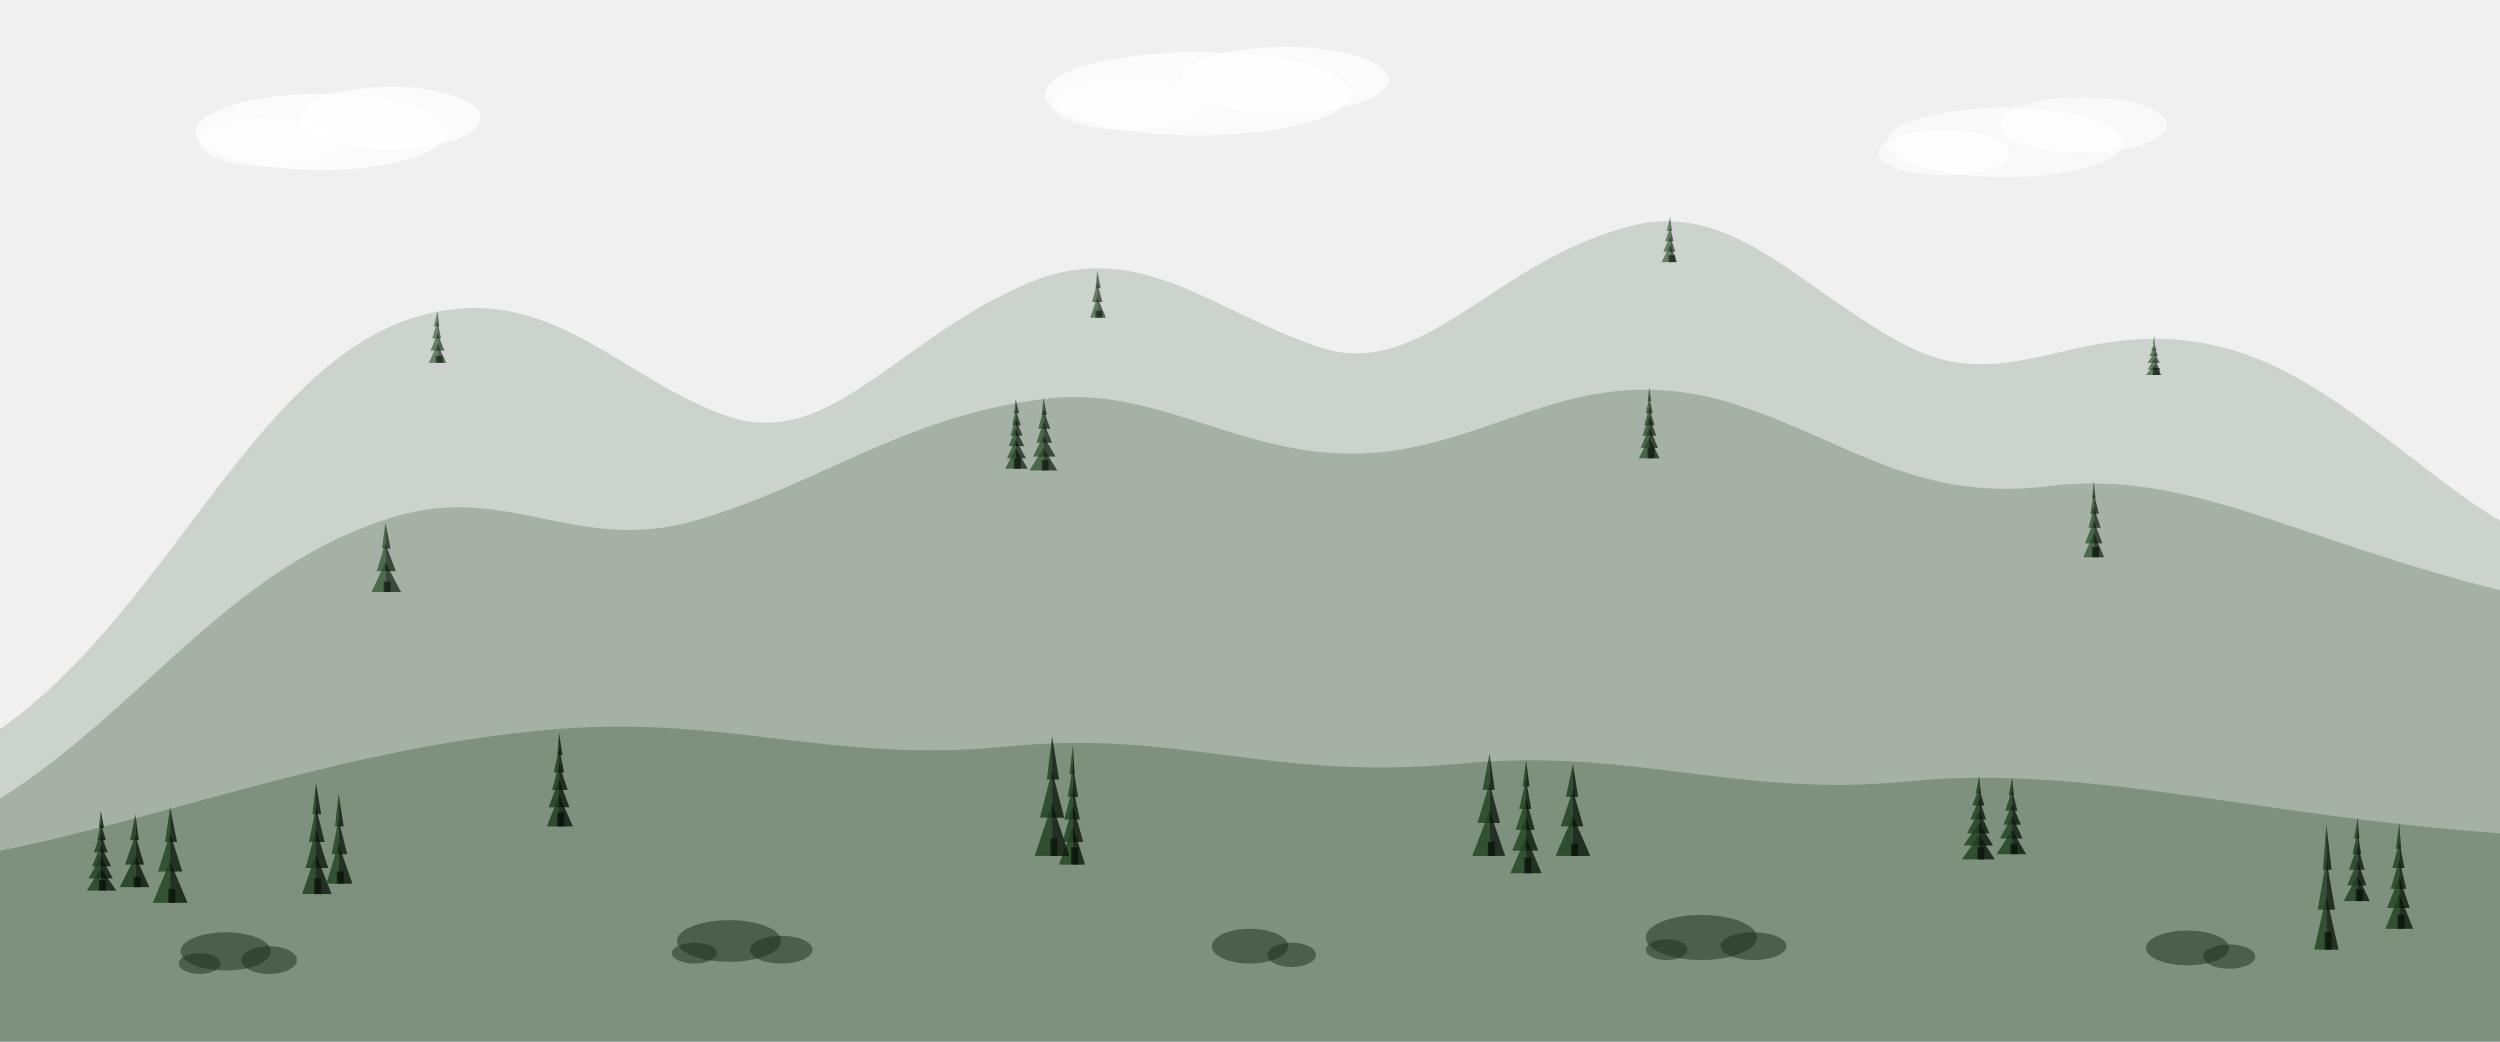
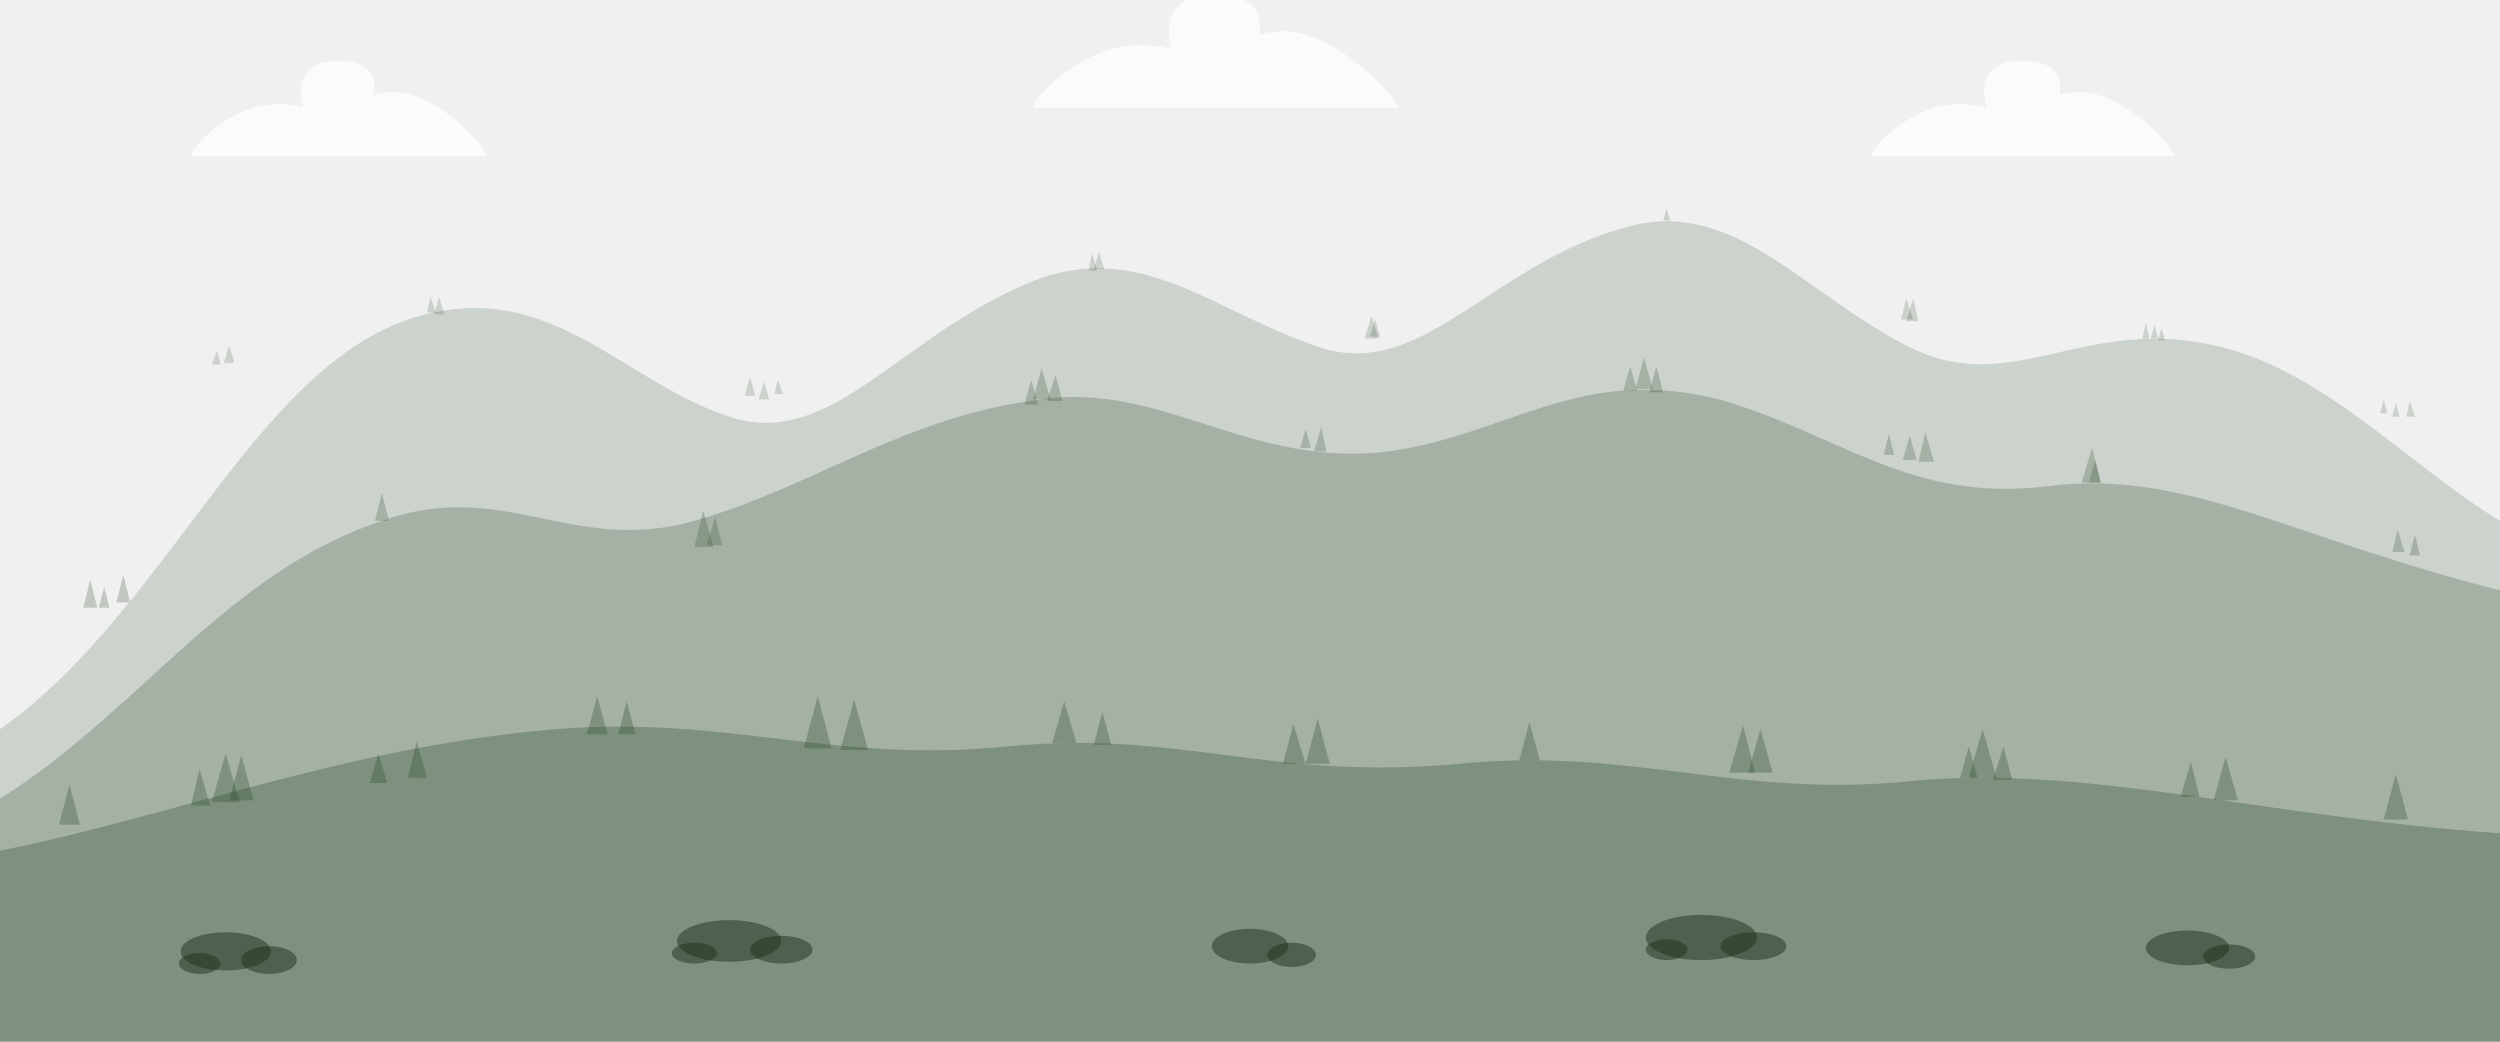
<svg xmlns="http://www.w3.org/2000/svg" viewBox="0 0 1440 600" preserveAspectRatio="xMidYMax slice">
-   <ellipse cx="185" cy="76" rx="72" ry="22" fill="white" fill-opacity="0.72" />
-   <ellipse cx="225" cy="68" rx="52" ry="18" fill="white" fill-opacity="0.72" />
-   <ellipse cx="155" cy="82" rx="40" ry="14" fill="white" fill-opacity="0.60" />
-   <ellipse cx="690" cy="54" rx="88" ry="24" fill="white" fill-opacity="0.72" />
-   <ellipse cx="740" cy="46" rx="60" ry="19" fill="white" fill-opacity="0.72" />
-   <ellipse cx="650" cy="60" rx="44" ry="15" fill="white" fill-opacity="0.60" />
-   <ellipse cx="1155" cy="82" rx="68" ry="20" fill="white" fill-opacity="0.60" />
-   <ellipse cx="1200" cy="72" rx="48" ry="16" fill="white" fill-opacity="0.60" />
-   <ellipse cx="1120" cy="88" rx="38" ry="13" fill="white" fill-opacity="0.60" />
+   <path d="M110,90 C110,84 134,60 159,60 C185,60 177,69 177,69 C177,69 161,35 195,35 C229,35 211,67 211,67 C211,67 204,53 227,53 C251,53 280,84 280,90 Z" fill="white" fill-opacity="0.72" />
+   <path d="M595,62 C595,56 624,26 656,26 C687,26 678,37 678,37 C678,37 658,-3 700,-3 C742,-3 720,35 720,35 C720,35 710,18 740,18 C769,18 805,56 805,62 Z" fill="white" fill-opacity="0.72" />
+   <path d="M1078,90 C1078,84 1102,60 1128,60 C1154,60 1147,69 1147,69 C1147,69 1130,35 1165,35 C1200,35 1182,67 1182,67 C1182,67 1174,53 1198,53 C1223,53 1252,84 1252,90 Z" fill="white" fill-opacity="0.72" />
  <path fill="#2a4a2a" fill-opacity="0.18" d="M0,420 C100,350 150,200 250,180 C320,165 360,220 420,240 C480,260 520,190 600,160 C660,140 700,180 760,200 C820,220 860,150 940,130 C1000,115 1040,170 1100,200 C1160,230 1200,180 1280,200 C1340,215 1390,270 1440,300 L1440,600 L0,600 Z" />
-   <g fill="#183418" fill-opacity="0.60">
-     <polygon points="252,179 252,188 250,188" fill="#244e24" fill-opacity="0.60" />
-     <polygon points="252,179 252,188 253,188" fill="#0c1a0c" fill-opacity="0.60" />
-     <polygon points="252,185 252,195 249,195" fill="#244e24" fill-opacity="0.60" />
-     <polygon points="252,185 252,195 254,195" fill="#0c1a0c" fill-opacity="0.60" />
-     <polygon points="252,192 252,202 248,202" fill="#244e24" fill-opacity="0.60" />
-     <polygon points="252,192 252,202 256,202" fill="#0c1a0c" fill-opacity="0.60" />
-     <polygon points="252,198 252,209 247,209" fill="#244e24" fill-opacity="0.60" />
-     <polygon points="252,198 252,209 257,209" fill="#0c1a0c" fill-opacity="0.60" />
-     <rect x="251" y="205" width="4" height="4" fill="#0a170a" fill-opacity="0.60" />
-   </g>
-   <g fill="#152f15" fill-opacity="0.60">
-     <polygon points="632,156 632,166 631,166" fill="#1f461f" fill-opacity="0.60" />
-     <polygon points="632,156 632,166 634,166" fill="#0a170a" fill-opacity="0.60" />
-     <polygon points="632,163 632,174 629,174" fill="#1f461f" fill-opacity="0.60" />
-     <polygon points="632,163 632,174 635,174" fill="#0a170a" fill-opacity="0.60" />
-     <polygon points="632,171 632,183 628,183" fill="#1f461f" fill-opacity="0.60" />
-     <polygon points="632,171 632,183 637,183" fill="#0a170a" fill-opacity="0.60" />
-     <rect x="631" y="179" width="4" height="4" fill="#091509" fill-opacity="0.60" />
-   </g>
-   <g fill="#183518" fill-opacity="0.60">
-     <polygon points="962,125 962,133 960,133" fill="#244f24" fill-opacity="0.60" />
-     <polygon points="962,125 962,133 963,133" fill="#0c1a0c" fill-opacity="0.60" />
-     <polygon points="962,131 962,139 959,139" fill="#244f24" fill-opacity="0.60" />
-     <polygon points="962,131 962,139 964,139" fill="#0c1a0c" fill-opacity="0.60" />
-     <polygon points="962,136 962,145 958,145" fill="#244f24" fill-opacity="0.60" />
-     <polygon points="962,136 962,145 965,145" fill="#0c1a0c" fill-opacity="0.60" />
-     <polygon points="962,141 962,151 957,151" fill="#244f24" fill-opacity="0.60" />
-     <polygon points="962,141 962,151 966,151" fill="#0c1a0c" fill-opacity="0.60" />
-     <rect x="961" y="147" width="4" height="4" fill="#0a170a" fill-opacity="0.60" />
-   </g>
-   <g fill="#152f15" fill-opacity="0.60">
-     <polygon points="1241,193 1241,198 1240,198" fill="#1f461f" fill-opacity="0.60" />
-     <polygon points="1241,193 1241,198 1241,198" fill="#0a170a" fill-opacity="0.60" />
-     <polygon points="1241,197 1241,202 1239,202" fill="#1f461f" fill-opacity="0.60" />
-     <polygon points="1241,197 1241,202 1242,202" fill="#0a170a" fill-opacity="0.60" />
-     <polygon points="1241,200 1241,205 1238,205" fill="#1f461f" fill-opacity="0.60" />
-     <polygon points="1241,200 1241,205 1243,205" fill="#0a170a" fill-opacity="0.60" />
-     <polygon points="1241,203 1241,209 1237,209" fill="#1f461f" fill-opacity="0.60" />
-     <polygon points="1241,203 1241,209 1244,209" fill="#0a170a" fill-opacity="0.60" />
-     <polygon points="1241,206 1241,213 1237,213" fill="#1f461f" fill-opacity="0.60" />
-     <polygon points="1241,206 1241,213 1244,213" fill="#0a170a" fill-opacity="0.60" />
-     <polygon points="1241,210 1241,216 1236,216" fill="#1f461f" fill-opacity="0.60" />
-     <polygon points="1241,210 1241,216 1245,216" fill="#0a170a" fill-opacity="0.60" />
-     <rect x="1240" y="212" width="4" height="4" fill="#091509" fill-opacity="0.60" />
-   </g>
+   <polygon points="125,202 122,210 127,210" fill="#264426" fill-opacity="0.18" />
+   <polygon points="132,199 129,209 135,209" fill="#264426" fill-opacity="0.18" />
+   <polygon points="248,171 246,180 251,180" fill="#264426" fill-opacity="0.18" />
+   <polygon points="253,171 250,181 256,181" fill="#264426" fill-opacity="0.18" />
+   <polygon points="432,217 429,228 435,228" fill="#264426" fill-opacity="0.18" />
+   <polygon points="440,220 437,230 443,230" fill="#264426" fill-opacity="0.18" />
+   <polygon points="448,219 446,227 451,227" fill="#264426" fill-opacity="0.18" />
+   <polygon points="629,146 627,156 632,156" fill="#264426" fill-opacity="0.18" />
+   <polygon points="633,145 630,155 636,155" fill="#264426" fill-opacity="0.18" />
+   <polygon points="790,182 786,195 794,195" fill="#264426" fill-opacity="0.18" />
+   <polygon points="792,184 789,194 795,194" fill="#264426" fill-opacity="0.18" />
+   <polygon points="960,120 958,127 962,127" fill="#264426" fill-opacity="0.18" />
+   <polygon points="1098,172 1095,184 1102,184" fill="#264426" fill-opacity="0.18" />
+   <polygon points="1102,172 1098,185 1105,185" fill="#264426" fill-opacity="0.18" />
+   <polygon points="1236,186 1234,195 1238,195" fill="#264426" fill-opacity="0.18" />
+   <polygon points="1241,187 1239,195 1243,195" fill="#264426" fill-opacity="0.18" />
+   <polygon points="1245,189 1243,196 1247,196" fill="#264426" fill-opacity="0.18" />
+   <polygon points="1373,230 1371,238 1375,238" fill="#264426" fill-opacity="0.18" />
+   <polygon points="1380,232 1378,240 1382,240" fill="#264426" fill-opacity="0.18" />
+   <polygon points="1388,231 1386,240 1391,240" fill="#264426" fill-opacity="0.18" />
  <path fill="#2a4a2a" fill-opacity="0.24" d="M0,460 C80,410 130,330 220,300 C290,275 330,320 400,300 C470,280 520,240 600,230 C670,220 720,270 800,260 C870,250 910,210 990,230 C1060,250 1100,290 1180,280 C1260,270 1320,310 1440,340 L1440,600 L0,600 Z" />
-   <g fill="#173217" fill-opacity="0.68">
-     <polygon points="222,301 222,316 220,316" fill="#224b22" fill-opacity="0.68" />
-     <polygon points="222,301 222,316 225,316" fill="#0b190b" fill-opacity="0.68" />
-     <polygon points="222,313 222,329 217,329" fill="#224b22" fill-opacity="0.68" />
-     <polygon points="222,313 222,329 228,329" fill="#0b190b" fill-opacity="0.68" />
-     <polygon points="222,324 222,341 214,341" fill="#224b22" fill-opacity="0.68" />
-     <polygon points="222,324 222,341 231,341" fill="#0b190b" fill-opacity="0.68" />
-     <rect x="221" y="335" width="4" height="6" fill="#0a160a" fill-opacity="0.68" />
-   </g>
-   <g fill="#163016" fill-opacity="0.68">
-     <polygon points="601,229 601,239 600,239" fill="#214821" fill-opacity="0.68" />
-     <polygon points="601,229 601,239 603,239" fill="#0b180b" fill-opacity="0.68" />
-     <polygon points="601,236 601,247 598,247" fill="#214821" fill-opacity="0.68" />
-     <polygon points="601,236 601,247 605,247" fill="#0b180b" fill-opacity="0.68" />
-     <polygon points="601,243 601,255 597,255" fill="#214821" fill-opacity="0.68" />
-     <polygon points="601,243 601,255 606,255" fill="#0b180b" fill-opacity="0.68" />
-     <polygon points="601,251 601,263 595,263" fill="#214821" fill-opacity="0.68" />
-     <polygon points="601,251 601,263 608,263" fill="#0b180b" fill-opacity="0.68" />
-     <polygon points="601,258 601,271 593,271" fill="#214821" fill-opacity="0.68" />
-     <polygon points="601,258 601,271 609,271" fill="#0b180b" fill-opacity="0.68" />
-     <rect x="600" y="265" width="4" height="6" fill="#091509" fill-opacity="0.68" />
-   </g>
-   <g fill="#152e15" fill-opacity="0.68">
-     <polygon points="585,230 585,238 584,238" fill="#1f451f" fill-opacity="0.68" />
-     <polygon points="585,230 585,238 587,238" fill="#0a170a" fill-opacity="0.68" />
-     <polygon points="585,236 585,245 583,245" fill="#1f451f" fill-opacity="0.68" />
-     <polygon points="585,236 585,245 588,245" fill="#0a170a" fill-opacity="0.68" />
-     <polygon points="585,241 585,251 582,251" fill="#1f451f" fill-opacity="0.68" />
-     <polygon points="585,241 585,251 589,251" fill="#0a170a" fill-opacity="0.68" />
-     <polygon points="585,247 585,257 581,257" fill="#1f451f" fill-opacity="0.68" />
-     <polygon points="585,247 585,257 590,257" fill="#0a170a" fill-opacity="0.68" />
-     <polygon points="585,253 585,264 580,264" fill="#1f451f" fill-opacity="0.68" />
-     <polygon points="585,253 585,264 591,264" fill="#0a170a" fill-opacity="0.68" />
-     <polygon points="585,258 585,270 579,270" fill="#1f451f" fill-opacity="0.68" />
-     <polygon points="585,258 585,270 592,270" fill="#0a170a" fill-opacity="0.68" />
-     <rect x="584" y="264" width="4" height="6" fill="#091409" fill-opacity="0.68" />
-   </g>
-   <g fill="#142c14" fill-opacity="0.68">
-     <polygon points="950,223 950,231 949,231" fill="#1e421e" fill-opacity="0.68" />
-     <polygon points="950,223 950,231 951,231" fill="#0a160a" fill-opacity="0.68" />
-     <polygon points="950,229 950,238 948,238" fill="#1e421e" fill-opacity="0.68" />
-     <polygon points="950,229 950,238 952,238" fill="#0a160a" fill-opacity="0.68" />
-     <polygon points="950,235 950,245 947,245" fill="#1e421e" fill-opacity="0.68" />
-     <polygon points="950,235 950,245 953,245" fill="#0a160a" fill-opacity="0.68" />
-     <polygon points="950,240 950,251 946,251" fill="#1e421e" fill-opacity="0.68" />
-     <polygon points="950,240 950,251 954,251" fill="#0a160a" fill-opacity="0.68" />
-     <polygon points="950,246 950,258 945,258" fill="#1e421e" fill-opacity="0.68" />
-     <polygon points="950,246 950,258 955,258" fill="#0a160a" fill-opacity="0.68" />
-     <polygon points="950,252 950,264 944,264" fill="#1e421e" fill-opacity="0.68" />
-     <polygon points="950,252 950,264 956,264" fill="#0a160a" fill-opacity="0.68" />
-     <rect x="949" y="258" width="4" height="6" fill="#091309" fill-opacity="0.68" />
-   </g>
-   <g fill="#152e15" fill-opacity="0.68">
-     <polygon points="1206,277 1206,287 1205,287" fill="#1f451f" fill-opacity="0.68" />
-     <polygon points="1206,277 1206,287 1207,287" fill="#0a170a" fill-opacity="0.68" />
-     <polygon points="1206,284 1206,296 1204,296" fill="#1f451f" fill-opacity="0.68" />
-     <polygon points="1206,284 1206,296 1209,296" fill="#0a170a" fill-opacity="0.68" />
-     <polygon points="1206,292 1206,304 1203,304" fill="#1f451f" fill-opacity="0.68" />
-     <polygon points="1206,292 1206,304 1210,304" fill="#0a170a" fill-opacity="0.68" />
-     <polygon points="1206,300 1206,313 1201,313" fill="#1f451f" fill-opacity="0.68" />
-     <polygon points="1206,300 1206,313 1211,313" fill="#0a170a" fill-opacity="0.68" />
-     <polygon points="1206,307 1206,321 1200,321" fill="#1f451f" fill-opacity="0.68" />
-     <polygon points="1206,307 1206,321 1212,321" fill="#0a170a" fill-opacity="0.68" />
-     <rect x="1205" y="315" width="4" height="6" fill="#091409" fill-opacity="0.68" />
-   </g>
+   <polygon points="52,334 48,350 56,350" fill="#284728" fill-opacity="0.24" />
+   <polygon points="60,338 57,350 63,350" fill="#284728" fill-opacity="0.24" />
+   <polygon points="71,331 67,347 75,347" fill="#284728" fill-opacity="0.24" />
+   <polygon points="220,284 216,300 224,300" fill="#284728" fill-opacity="0.24" />
+   <polygon points="405,294 400,315 411,315" fill="#284728" fill-opacity="0.24" />
+   <polygon points="412,298 407,314 416,314" fill="#284728" fill-opacity="0.24" />
+   <polygon points="594,219 590,233 598,233" fill="#284728" fill-opacity="0.24" />
+   <polygon points="600,212 595,230 605,230" fill="#284728" fill-opacity="0.24" />
+   <polygon points="608,216 603,231 612,231" fill="#284728" fill-opacity="0.24" />
+   <polygon points="752,247 749,258 755,258" fill="#284728" fill-opacity="0.24" />
+   <polygon points="761,246 757,260 764,260" fill="#284728" fill-opacity="0.24" />
+   <polygon points="939,211 935,225 943,225" fill="#284728" fill-opacity="0.24" />
+   <polygon points="947,206 942,224 952,224" fill="#284728" fill-opacity="0.24" />
+   <polygon points="954,211 950,226 958,226" fill="#284728" fill-opacity="0.24" />
+   <polygon points="1088,250 1085,262 1091,262" fill="#284728" fill-opacity="0.24" />
+   <polygon points="1100,251 1096,265 1104,265" fill="#284728" fill-opacity="0.24" />
+   <polygon points="1109,249 1105,266 1114,266" fill="#284728" fill-opacity="0.24" />
+   <polygon points="1205,258 1199,278 1210,278" fill="#284728" fill-opacity="0.24" />
+   <polygon points="1207,265 1203,278 1210,278" fill="#284728" fill-opacity="0.24" />
+   <polygon points="1381,305 1378,318 1385,318" fill="#284728" fill-opacity="0.24" />
+   <polygon points="1391,308 1388,320 1394,320" fill="#284728" fill-opacity="0.24" />
  <path fill="#2a4a2a" fill-opacity="0.32" d="M0,490 C100,470 200,430 320,420 C420,412 480,440 580,430 C680,420 730,450 840,440 C940,430 1000,460 1100,450 C1200,440 1300,470 1440,480 L1440,600 L0,600 Z" />
-   <g fill="#102410" fill-opacity="0.78">
-     <polygon points="78,469 78,484 75,484" fill="#183618" fill-opacity="0.78" />
-     <polygon points="78,469 78,484 80,484" fill="#081208" fill-opacity="0.78" />
-     <polygon points="78,481 78,498 72,498" fill="#183618" fill-opacity="0.78" />
-     <polygon points="78,481 78,498 83,498" fill="#081208" fill-opacity="0.78" />
-     <polygon points="78,493 78,511 69,511" fill="#183618" fill-opacity="0.78" />
-     <polygon points="78,493 78,511 86,511" fill="#081208" fill-opacity="0.78" />
-     <rect x="77" y="505" width="4" height="6" fill="#071007" fill-opacity="0.78" />
-   </g>
-   <g fill="#122812" fill-opacity="0.78">
-     <polygon points="58,467 58,477 57,477" fill="#1b3c1b" fill-opacity="0.78" />
-     <polygon points="58,467 58,477 60,477" fill="#091409" fill-opacity="0.78" />
-     <polygon points="58,474 58,484 56,484" fill="#1b3c1b" fill-opacity="0.78" />
-     <polygon points="58,474 58,484 61,484" fill="#091409" fill-opacity="0.78" />
-     <polygon points="58,480 58,491 54,491" fill="#1b3c1b" fill-opacity="0.78" />
-     <polygon points="58,480 58,491 62,491" fill="#091409" fill-opacity="0.78" />
-     <polygon points="58,487 58,499 53,499" fill="#1b3c1b" fill-opacity="0.78" />
-     <polygon points="58,487 58,499 64,499" fill="#091409" fill-opacity="0.78" />
-     <polygon points="58,493 58,506 51,506" fill="#1b3c1b" fill-opacity="0.78" />
-     <polygon points="58,493 58,506 65,506" fill="#091409" fill-opacity="0.78" />
-     <polygon points="58,500 58,513 50,513" fill="#1b3c1b" fill-opacity="0.78" />
-     <polygon points="58,500 58,513 67,513" fill="#091409" fill-opacity="0.78" />
-     <rect x="57" y="507" width="4" height="6" fill="#081208" fill-opacity="0.78" />
-   </g>
-   <g fill="#132c13" fill-opacity="0.78">
-     <polygon points="98,465 98,485 95,485" fill="#1c421c" fill-opacity="0.78" />
-     <polygon points="98,465 98,485 102,485" fill="#091609" fill-opacity="0.78" />
-     <polygon points="98,480 98,502 91,502" fill="#1c421c" fill-opacity="0.78" />
-     <polygon points="98,480 98,502 105,502" fill="#091609" fill-opacity="0.78" />
-     <polygon points="98,496 98,520 88,520" fill="#1c421c" fill-opacity="0.78" />
-     <polygon points="98,496 98,520 108,520" fill="#091609" fill-opacity="0.78" />
-     <rect x="97" y="512" width="4" height="8" fill="#081308" fill-opacity="0.78" />
-   </g>
-   <g fill="#122812" fill-opacity="0.78">
-     <polygon points="182,451 182,469 180,469" fill="#1b3c1b" fill-opacity="0.78" />
-     <polygon points="182,451 182,469 185,469" fill="#091409" fill-opacity="0.78" />
-     <polygon points="182,465 182,485 178,485" fill="#1b3c1b" fill-opacity="0.78" />
-     <polygon points="182,465 182,485 187,485" fill="#091409" fill-opacity="0.78" />
-     <polygon points="182,478 182,500 176,500" fill="#1b3c1b" fill-opacity="0.78" />
-     <polygon points="182,478 182,500 189,500" fill="#091409" fill-opacity="0.78" />
-     <polygon points="182,492 182,515 174,515" fill="#1b3c1b" fill-opacity="0.78" />
-     <polygon points="182,492 182,515 191,515" fill="#091409" fill-opacity="0.78" />
-     <rect x="181" y="506" width="4" height="9" fill="#081208" fill-opacity="0.78" />
-   </g>
-   <g fill="#132c13" fill-opacity="0.78">
-     <polygon points="195,457 195,476 193,476" fill="#1c421c" fill-opacity="0.78" />
-     <polygon points="195,457 195,476 198,476" fill="#091609" fill-opacity="0.78" />
-     <polygon points="195,472 195,492 191,492" fill="#1c421c" fill-opacity="0.78" />
-     <polygon points="195,472 195,492 200,492" fill="#091609" fill-opacity="0.78" />
-     <polygon points="195,486 195,509 188,509" fill="#1c421c" fill-opacity="0.78" />
-     <polygon points="195,486 195,509 203,509" fill="#091609" fill-opacity="0.78" />
-     <rect x="194" y="502" width="4" height="7" fill="#081308" fill-opacity="0.78" />
-   </g>
-   <g fill="#112511" fill-opacity="0.78">
-     <polygon points="322,422 322,435 321,435" fill="#193719" fill-opacity="0.78" />
-     <polygon points="322,422 322,435 324,435" fill="#081208" fill-opacity="0.78" />
-     <polygon points="322,431 322,445 319,445" fill="#193719" fill-opacity="0.78" />
-     <polygon points="322,431 322,445 325,445" fill="#081208" fill-opacity="0.78" />
-     <polygon points="322,440 322,455 318,455" fill="#193719" fill-opacity="0.78" />
-     <polygon points="322,440 322,455 327,455" fill="#081208" fill-opacity="0.78" />
-     <polygon points="322,449 322,465 316,465" fill="#193719" fill-opacity="0.78" />
-     <polygon points="322,449 322,465 328,465" fill="#081208" fill-opacity="0.78" />
-     <polygon points="322,458 322,476 315,476" fill="#193719" fill-opacity="0.78" />
-     <polygon points="322,458 322,476 330,476" fill="#081208" fill-opacity="0.78" />
-     <rect x="321" y="468" width="4" height="8" fill="#071007" fill-opacity="0.78" />
-   </g>
-   <g fill="#122a12" fill-opacity="0.78">
-     <polygon points="618,429 618,446 616,446" fill="#1b3f1b" fill-opacity="0.78" />
-     <polygon points="618,429 618,446 619,446" fill="#091509" fill-opacity="0.78" />
-     <polygon points="618,441 618,459 615,459" fill="#1b3f1b" fill-opacity="0.78" />
-     <polygon points="618,441 618,459 621,459" fill="#091509" fill-opacity="0.78" />
-     <polygon points="618,453 618,472 613,472" fill="#1b3f1b" fill-opacity="0.78" />
-     <polygon points="618,453 618,472 622,472" fill="#091509" fill-opacity="0.78" />
-     <polygon points="618,464 618,485 612,485" fill="#1b3f1b" fill-opacity="0.78" />
-     <polygon points="618,464 618,485 624,485" fill="#091509" fill-opacity="0.78" />
-     <polygon points="618,476 618,498 610,498" fill="#1b3f1b" fill-opacity="0.78" />
-     <polygon points="618,476 618,498 625,498" fill="#091509" fill-opacity="0.78" />
-     <rect x="617" y="488" width="4" height="10" fill="#081208" fill-opacity="0.78" />
-   </g>
-   <g fill="#122812" fill-opacity="0.78">
-     <polygon points="606,424 606,449 603,449" fill="#1b3c1b" fill-opacity="0.78" />
-     <polygon points="606,424 606,449 610,449" fill="#091409" fill-opacity="0.78" />
-     <polygon points="606,444 606,471 599,471" fill="#1b3c1b" fill-opacity="0.78" />
-     <polygon points="606,444 606,471 613,471" fill="#091409" fill-opacity="0.78" />
-     <polygon points="606,463 606,493 596,493" fill="#1b3c1b" fill-opacity="0.78" />
-     <polygon points="606,463 606,493 616,493" fill="#091409" fill-opacity="0.78" />
-     <rect x="605" y="483" width="4" height="10" fill="#081208" fill-opacity="0.78" />
-   </g>
-   <g fill="#132c13" fill-opacity="0.78">
-     <polygon points="879,438 879,453 877,453" fill="#1c421c" fill-opacity="0.78" />
-     <polygon points="879,438 879,453 881,453" fill="#091609" fill-opacity="0.78" />
-     <polygon points="879,449 879,466 875,466" fill="#1c421c" fill-opacity="0.78" />
-     <polygon points="879,449 879,466 882,466" fill="#091609" fill-opacity="0.78" />
-     <polygon points="879,460 879,478 873,478" fill="#1c421c" fill-opacity="0.78" />
-     <polygon points="879,460 879,478 884,478" fill="#091609" fill-opacity="0.78" />
-     <polygon points="879,471 879,490 871,490" fill="#1c421c" fill-opacity="0.78" />
-     <polygon points="879,471 879,490 886,490" fill="#091609" fill-opacity="0.78" />
-     <polygon points="879,482 879,503 870,503" fill="#1c421c" fill-opacity="0.78" />
-     <polygon points="879,482 879,503 888,503" fill="#091609" fill-opacity="0.78" />
-     <rect x="878" y="494" width="4" height="9" fill="#081308" fill-opacity="0.78" />
-   </g>
-   <g fill="#132a13" fill-opacity="0.78">
-     <polygon points="858,434 858,455 854,455" fill="#1c3f1c" fill-opacity="0.78" />
-     <polygon points="858,434 858,455 861,455" fill="#091509" fill-opacity="0.78" />
-     <polygon points="858,451 858,474 851,474" fill="#1c3f1c" fill-opacity="0.78" />
-     <polygon points="858,451 858,474 864,474" fill="#091509" fill-opacity="0.78" />
-     <polygon points="858,467 858,493 848,493" fill="#1c3f1c" fill-opacity="0.78" />
-     <polygon points="858,467 858,493 867,493" fill="#091509" fill-opacity="0.78" />
-     <rect x="857" y="485" width="4" height="8" fill="#081208" fill-opacity="0.78" />
-   </g>
-   <g fill="#112711" fill-opacity="0.78">
-     <polygon points="906,440 906,459 902,459" fill="#193a19" fill-opacity="0.78" />
-     <polygon points="906,440 906,459 909,459" fill="#081308" fill-opacity="0.78" />
-     <polygon points="906,455 906,476 899,476" fill="#193a19" fill-opacity="0.78" />
-     <polygon points="906,455 906,476 912,476" fill="#081308" fill-opacity="0.78" />
-     <polygon points="906,470 906,493 896,493" fill="#193a19" fill-opacity="0.78" />
-     <polygon points="906,470 906,493 916,493" fill="#081308" fill-opacity="0.78" />
-     <rect x="905" y="486" width="4" height="7" fill="#071107" fill-opacity="0.78" />
-   </g>
-   <g fill="#122912" fill-opacity="0.78">
-     <polygon points="1140,447 1140,457 1138,457" fill="#1b3d1b" fill-opacity="0.78" />
-     <polygon points="1140,447 1140,457 1141,457" fill="#091409" fill-opacity="0.78" />
-     <polygon points="1140,454 1140,464 1136,464" fill="#1b3d1b" fill-opacity="0.78" />
-     <polygon points="1140,454 1140,464 1143,464" fill="#091409" fill-opacity="0.78" />
-     <polygon points="1140,460 1140,472 1135,472" fill="#1b3d1b" fill-opacity="0.78" />
-     <polygon points="1140,460 1140,472 1144,472" fill="#091409" fill-opacity="0.78" />
-     <polygon points="1140,467 1140,480 1133,480" fill="#1b3d1b" fill-opacity="0.78" />
-     <polygon points="1140,467 1140,480 1146,480" fill="#091409" fill-opacity="0.78" />
-     <polygon points="1140,474 1140,487 1131,487" fill="#1b3d1b" fill-opacity="0.78" />
-     <polygon points="1140,474 1140,487 1148,487" fill="#091409" fill-opacity="0.78" />
-     <polygon points="1140,481 1140,495 1130,495" fill="#1b3d1b" fill-opacity="0.78" />
-     <polygon points="1140,481 1140,495 1149,495" fill="#091409" fill-opacity="0.78" />
-     <rect x="1139" y="488" width="4" height="7" fill="#081208" fill-opacity="0.78" />
-   </g>
-   <g fill="#122912" fill-opacity="0.78">
-     <polygon points="1159,448 1159,458 1157,458" fill="#1b3d1b" fill-opacity="0.78" />
-     <polygon points="1159,448 1159,458 1160,458" fill="#091409" fill-opacity="0.78" />
-     <polygon points="1159,455 1159,467 1155,467" fill="#1b3d1b" fill-opacity="0.78" />
-     <polygon points="1159,455 1159,467 1162,467" fill="#091409" fill-opacity="0.78" />
-     <polygon points="1159,463 1159,475 1154,475" fill="#1b3d1b" fill-opacity="0.78" />
-     <polygon points="1159,463 1159,475 1164,475" fill="#091409" fill-opacity="0.78" />
-     <polygon points="1159,470 1159,483 1152,483" fill="#1b3d1b" fill-opacity="0.78" />
-     <polygon points="1159,470 1159,483 1165,483" fill="#091409" fill-opacity="0.78" />
-     <polygon points="1159,478 1159,492 1150,492" fill="#1b3d1b" fill-opacity="0.78" />
-     <polygon points="1159,478 1159,492 1167,492" fill="#091409" fill-opacity="0.78" />
-     <rect x="1158" y="486" width="4" height="6" fill="#081208" fill-opacity="0.78" />
-   </g>
-   <g fill="#122812" fill-opacity="0.78">
-     <polygon points="1358,471 1358,483 1356,483" fill="#1b3c1b" fill-opacity="0.78" />
-     <polygon points="1358,471 1358,483 1359,483" fill="#091409" fill-opacity="0.78" />
-     <polygon points="1358,479 1358,492 1355,492" fill="#1b3c1b" fill-opacity="0.78" />
-     <polygon points="1358,479 1358,492 1360,492" fill="#091409" fill-opacity="0.78" />
-     <polygon points="1358,487 1358,501 1353,501" fill="#1b3c1b" fill-opacity="0.78" />
-     <polygon points="1358,487 1358,501 1362,501" fill="#091409" fill-opacity="0.78" />
-     <polygon points="1358,496 1358,510 1352,510" fill="#1b3c1b" fill-opacity="0.78" />
-     <polygon points="1358,496 1358,510 1363,510" fill="#091409" fill-opacity="0.78" />
-     <polygon points="1358,504 1358,519 1350,519" fill="#1b3c1b" fill-opacity="0.78" />
-     <polygon points="1358,504 1358,519 1365,519" fill="#091409" fill-opacity="0.78" />
-     <rect x="1357" y="512" width="4" height="7" fill="#081208" fill-opacity="0.78" />
-   </g>
-   <g fill="#132b13" fill-opacity="0.78">
-     <polygon points="1340,475 1340,501 1338,501" fill="#1c401c" fill-opacity="0.78" />
-     <polygon points="1340,475 1340,501 1343,501" fill="#091509" fill-opacity="0.78" />
-     <polygon points="1340,495 1340,524 1335,524" fill="#1c401c" fill-opacity="0.78" />
-     <polygon points="1340,495 1340,524 1345,524" fill="#091509" fill-opacity="0.78" />
-     <polygon points="1340,516 1340,547 1333,547" fill="#1c401c" fill-opacity="0.78" />
-     <polygon points="1340,516 1340,547 1347,547" fill="#091509" fill-opacity="0.78" />
-     <rect x="1339" y="537" width="4" height="10" fill="#081308" fill-opacity="0.78" />
-   </g>
-   <g fill="#132a13" fill-opacity="0.78">
-     <polygon points="1382,474 1382,489 1380,489" fill="#1c3f1c" fill-opacity="0.78" />
-     <polygon points="1382,474 1382,489 1383,489" fill="#091509" fill-opacity="0.78" />
-     <polygon points="1382,485 1382,500 1378,500" fill="#1c3f1c" fill-opacity="0.78" />
-     <polygon points="1382,485 1382,500 1385,500" fill="#091509" fill-opacity="0.78" />
-     <polygon points="1382,495 1382,512 1377,512" fill="#1c3f1c" fill-opacity="0.78" />
-     <polygon points="1382,495 1382,512 1386,512" fill="#091509" fill-opacity="0.78" />
-     <polygon points="1382,505 1382,523 1375,523" fill="#1c3f1c" fill-opacity="0.78" />
-     <polygon points="1382,505 1382,523 1388,523" fill="#091509" fill-opacity="0.78" />
-     <polygon points="1382,515 1382,535 1374,535" fill="#1c3f1c" fill-opacity="0.78" />
-     <polygon points="1382,515 1382,535 1390,535" fill="#091509" fill-opacity="0.78" />
-     <rect x="1381" y="527" width="4" height="8" fill="#081208" fill-opacity="0.78" />
-   </g>
-   <ellipse cx="130" cy="548" rx="26" ry="11" fill="#1a2e1a" fill-opacity="0.50" />
-   <ellipse cx="155" cy="553" rx="16" ry="8" fill="#1a2e1a" fill-opacity="0.50" />
-   <ellipse cx="115" cy="555" rx="12" ry="6" fill="#1a2e1a" fill-opacity="0.50" />
-   <ellipse cx="420" cy="542" rx="30" ry="12" fill="#1a2e1a" fill-opacity="0.50" />
-   <ellipse cx="450" cy="547" rx="18" ry="8" fill="#1a2e1a" fill-opacity="0.50" />
-   <ellipse cx="400" cy="549" rx="13" ry="6" fill="#1a2e1a" fill-opacity="0.50" />
-   <ellipse cx="720" cy="545" rx="22" ry="10" fill="#1a2e1a" fill-opacity="0.50" />
-   <ellipse cx="744" cy="550" rx="14" ry="7" fill="#1a2e1a" fill-opacity="0.50" />
-   <ellipse cx="980" cy="540" rx="32" ry="13" fill="#1a2e1a" fill-opacity="0.50" />
-   <ellipse cx="1010" cy="545" rx="19" ry="8" fill="#1a2e1a" fill-opacity="0.50" />
-   <ellipse cx="960" cy="547" rx="12" ry="6" fill="#1a2e1a" fill-opacity="0.50" />
-   <ellipse cx="1260" cy="546" rx="24" ry="10" fill="#1a2e1a" fill-opacity="0.50" />
-   <ellipse cx="1284" cy="551" rx="15" ry="7" fill="#1a2e1a" fill-opacity="0.50" />
+   <polygon points="40,452 34,475 46,475" fill="#2a4b2a" fill-opacity="0.32" />
+   <polygon points="115,443 110,464 121,464" fill="#2a4b2a" fill-opacity="0.32" />
+   <polygon points="130,434 122,462 138,462" fill="#2a4b2a" fill-opacity="0.32" />
+   <polygon points="139,435 132,461 146,461" fill="#2a4b2a" fill-opacity="0.32" />
+   <polygon points="218,434 213,451 223,451" fill="#2a4b2a" fill-opacity="0.32" />
+   <polygon points="240,427 235,448 246,448" fill="#2a4b2a" fill-opacity="0.32" />
+   <polygon points="344,401 338,423 350,423" fill="#2a4b2a" fill-opacity="0.32" />
+   <polygon points="361,404 356,423 366,423" fill="#2a4b2a" fill-opacity="0.32" />
+   <polygon points="471,401 463,431 479,431" fill="#2a4b2a" fill-opacity="0.32" />
+   <polygon points="492,403 484,432 500,432" fill="#2a4b2a" fill-opacity="0.32" />
+   <polygon points="613,404 606,428 620,428" fill="#2a4b2a" fill-opacity="0.32" />
+   <polygon points="635,410 630,429 640,429" fill="#2a4b2a" fill-opacity="0.32" />
+   <polygon points="745,417 739,440 752,440" fill="#2a4b2a" fill-opacity="0.32" />
+   <polygon points="759,414 752,440 766,440" fill="#2a4b2a" fill-opacity="0.32" />
+   <polygon points="881,416 875,438 887,438" fill="#2a4b2a" fill-opacity="0.32" />
+   <polygon points="1004,418 996,445 1011,445" fill="#2a4b2a" fill-opacity="0.32" />
+   <polygon points="1014,420 1007,445 1021,445" fill="#2a4b2a" fill-opacity="0.32" />
+   <polygon points="1134,430 1129,448 1139,448" fill="#2a4b2a" fill-opacity="0.32" />
+   <polygon points="1142,420 1134,448 1150,448" fill="#2a4b2a" fill-opacity="0.32" />
+   <polygon points="1154,430 1148,449 1159,449" fill="#2a4b2a" fill-opacity="0.32" />
+   <polygon points="1262,439 1256,459 1267,459" fill="#2a4b2a" fill-opacity="0.32" />
+   <polygon points="1282,436 1275,461 1289,461" fill="#2a4b2a" fill-opacity="0.32" />
+   <polygon points="1380,446 1373,472 1387,472" fill="#2a4b2a" fill-opacity="0.32" />
+   <ellipse cx="130" cy="548" rx="26" ry="11" fill="#1a2e1a" fill-opacity="0.48" />
+   <ellipse cx="155" cy="553" rx="16" ry="8" fill="#1a2e1a" fill-opacity="0.48" />
+   <ellipse cx="115" cy="555" rx="12" ry="6" fill="#1a2e1a" fill-opacity="0.48" />
+   <ellipse cx="420" cy="542" rx="30" ry="12" fill="#1a2e1a" fill-opacity="0.48" />
+   <ellipse cx="450" cy="547" rx="18" ry="8" fill="#1a2e1a" fill-opacity="0.48" />
+   <ellipse cx="400" cy="549" rx="13" ry="6" fill="#1a2e1a" fill-opacity="0.48" />
+   <ellipse cx="720" cy="545" rx="22" ry="10" fill="#1a2e1a" fill-opacity="0.48" />
+   <ellipse cx="744" cy="550" rx="14" ry="7" fill="#1a2e1a" fill-opacity="0.48" />
+   <ellipse cx="980" cy="540" rx="32" ry="13" fill="#1a2e1a" fill-opacity="0.48" />
+   <ellipse cx="1010" cy="545" rx="19" ry="8" fill="#1a2e1a" fill-opacity="0.48" />
+   <ellipse cx="960" cy="547" rx="12" ry="6" fill="#1a2e1a" fill-opacity="0.48" />
+   <ellipse cx="1260" cy="546" rx="24" ry="10" fill="#1a2e1a" fill-opacity="0.48" />
+   <ellipse cx="1284" cy="551" rx="15" ry="7" fill="#1a2e1a" fill-opacity="0.48" />
</svg>
